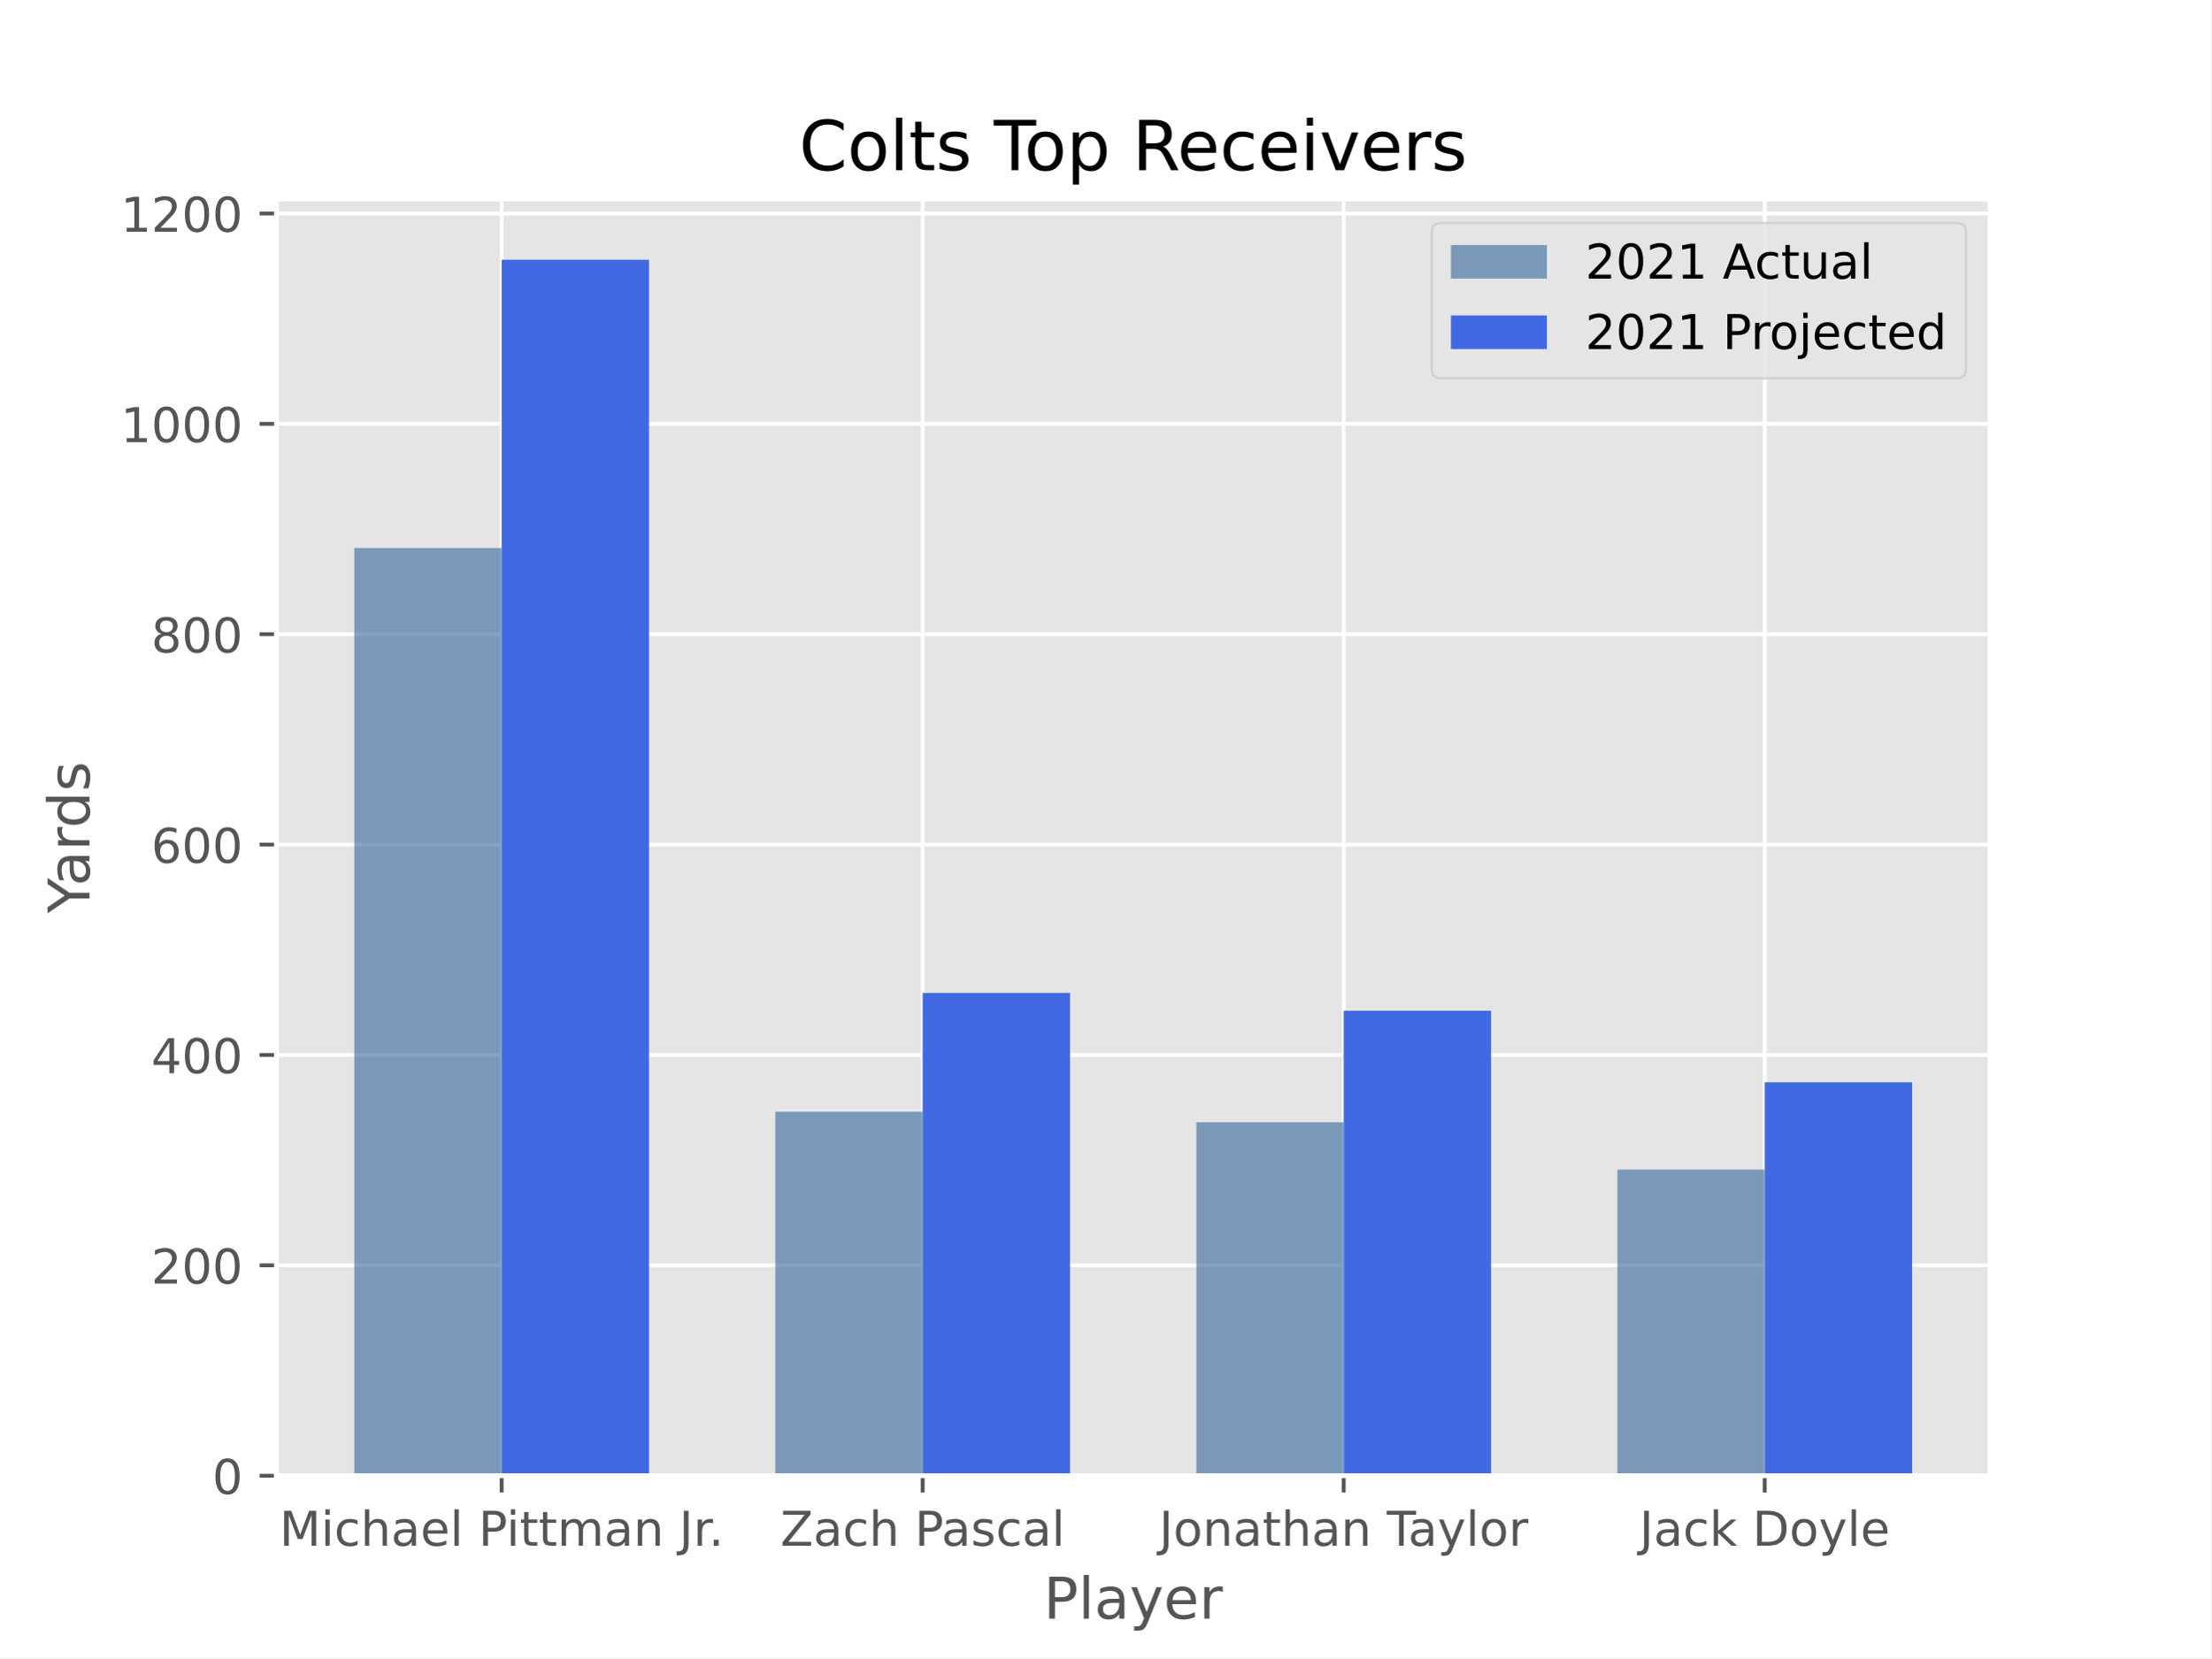
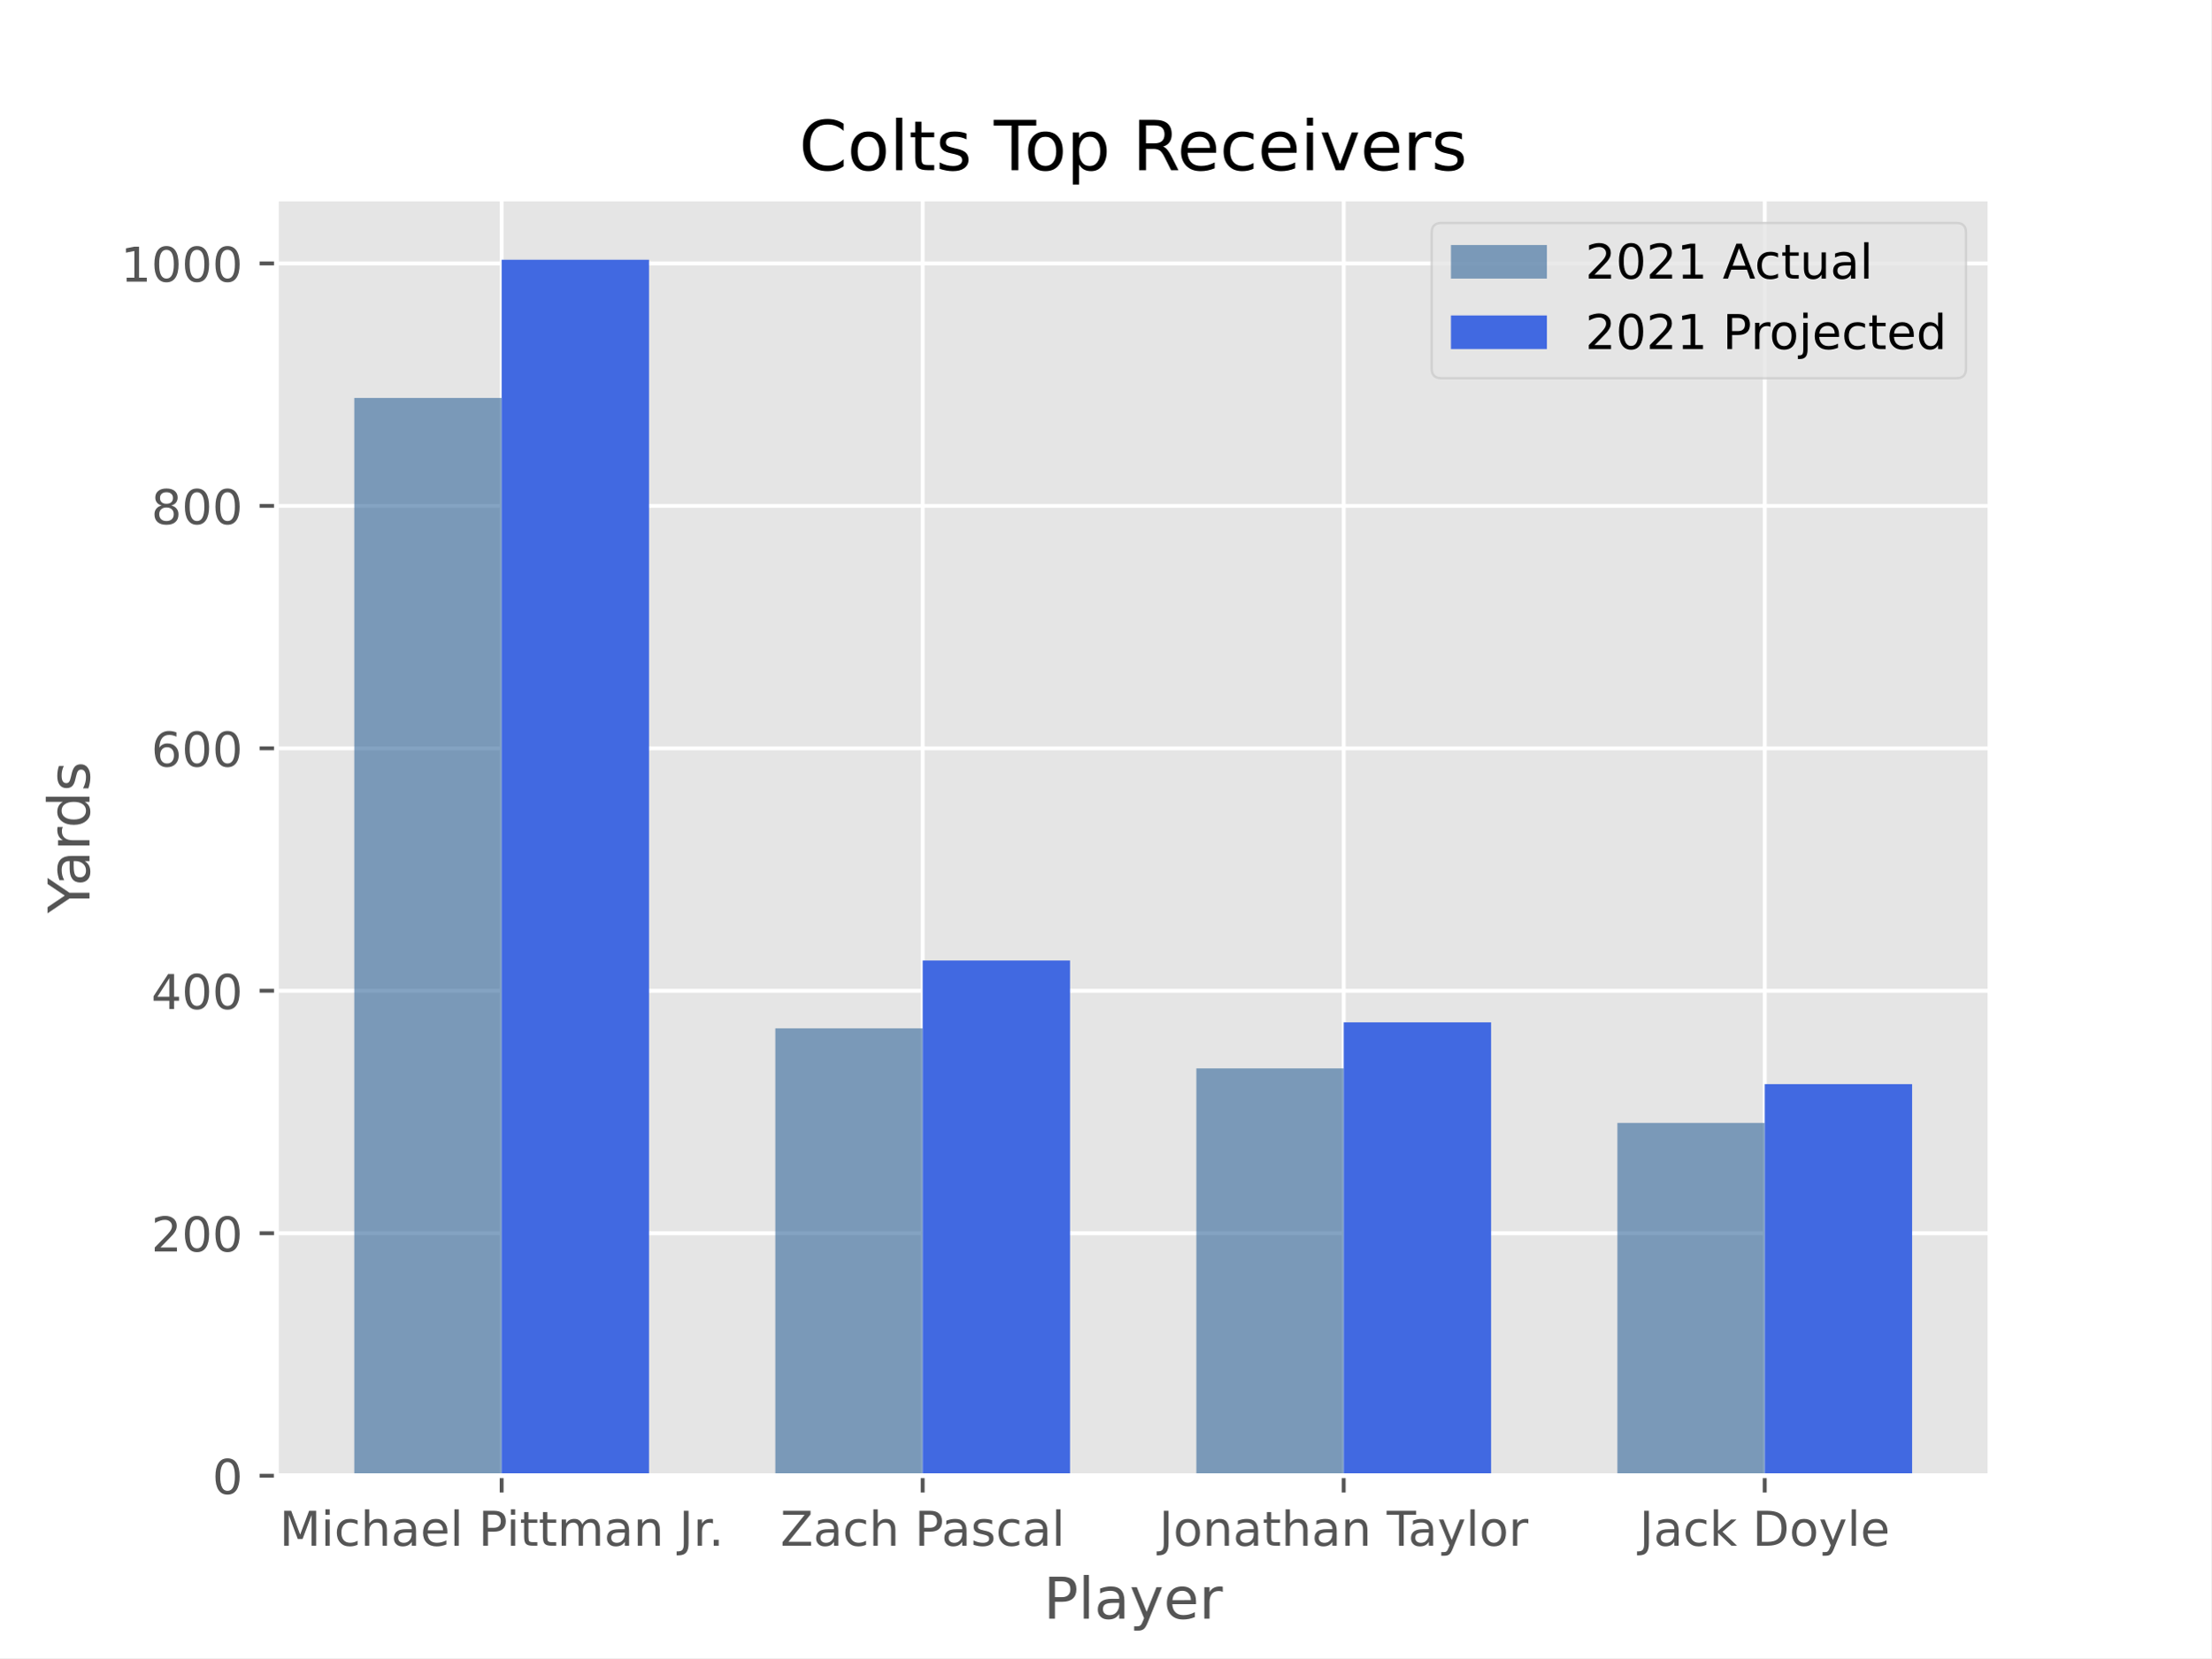
<svg xmlns="http://www.w3.org/2000/svg" xmlns:xlink="http://www.w3.org/1999/xlink" height="345.6pt" version="1.1" viewBox="0 0 460.8 345.6" width="460.8pt">
  <defs>
    <style type="text/css">*{stroke-linecap:butt;stroke-linejoin:round;}</style>
  </defs>
  <g id="figure_1">
    <g id="patch_1">
      <path d="M 0 345.6  L 460.8 345.6  L 460.8 0  L 0 0  z " style="fill:#ffffff;" />
    </g>
    <g id="axes_1">
      <g id="patch_2">
        <path d="M 57.6 307.584  L 414.72 307.584  L 414.72 41.472  L 57.6 41.472  z " style="fill:#e5e5e5;" />
      </g>
      <g id="matplotlib.axis_1">
        <g id="xtick_1">
          <g id="line2d_1">
-             <path clip-path="url(#p997780a37b)" d="M 104.543 307.584  L 104.543 41.472  " style="fill:none;stroke:#ffffff;stroke-linecap:square;stroke-width:0.8;" />
+             <path clip-path="url(#pd54ab924cd)" d="M 104.543 307.584  L 104.543 41.472  " style="fill:none;stroke:#ffffff;stroke-linecap:square;stroke-width:0.8;" />
          </g>
          <g id="line2d_2">
            <defs>
-               <path d="M 0 0  L 0 3.5  " id="mc0469c792a" style="stroke:#555555;stroke-width:0.8;" />
+               <path d="M 0 0  L 0 3.5  " id="m710f38faa3" style="stroke:#555555;stroke-width:0.8;" />
            </defs>
            <g>
-               <use style="fill:#555555;stroke:#555555;stroke-width:0.8;" x="104.543" xlink:href="#mc0469c792a" y="307.584" />
+               <use style="fill:#555555;stroke:#555555;stroke-width:0.8;" x="104.543" xlink:href="#m710f38faa3" y="307.584" />
            </g>
          </g>
          <g id="text_1">
            <g style="fill:#555555;" transform="translate(58.23626 322.1824)scale(0.1 -0.1)">
              <defs>
                <path d="M 628 4666  L 1569 4666  L 2759 1491  L 3956 4666  L 4897 4666  L 4897 0  L 4281 0  L 4281 4097  L 3078 897  L 2444 897  L 1241 4097  L 1241 0  L 628 0  L 628 4666  z " id="DejaVuSans-4d" transform="scale(0.015625)" />
                <path d="M 603 3500  L 1178 3500  L 1178 0  L 603 0  L 603 3500  z M 603 4863  L 1178 4863  L 1178 4134  L 603 4134  L 603 4863  z " id="DejaVuSans-69" transform="scale(0.015625)" />
                <path d="M 3122 3366  L 3122 2828  Q 2878 2963 2633 3030  Q 2388 3097 2138 3097  Q 1578 3097 1268 2742  Q 959 2388 959 1747  Q 959 1106 1268 751  Q 1578 397 2138 397  Q 2388 397 2633 464  Q 2878 531 3122 666  L 3122 134  Q 2881 22 2623 -34  Q 2366 -91 2075 -91  Q 1284 -91 818 406  Q 353 903 353 1747  Q 353 2603 823 3093  Q 1294 3584 2113 3584  Q 2378 3584 2631 3529  Q 2884 3475 3122 3366  z " id="DejaVuSans-63" transform="scale(0.015625)" />
                <path d="M 3513 2113  L 3513 0  L 2938 0  L 2938 2094  Q 2938 2591 2744 2837  Q 2550 3084 2163 3084  Q 1697 3084 1428 2787  Q 1159 2491 1159 1978  L 1159 0  L 581 0  L 581 4863  L 1159 4863  L 1159 2956  Q 1366 3272 1645 3428  Q 1925 3584 2291 3584  Q 2894 3584 3203 3211  Q 3513 2838 3513 2113  z " id="DejaVuSans-68" transform="scale(0.015625)" />
                <path d="M 2194 1759  Q 1497 1759 1228 1600  Q 959 1441 959 1056  Q 959 750 1161 570  Q 1363 391 1709 391  Q 2188 391 2477 730  Q 2766 1069 2766 1631  L 2766 1759  L 2194 1759  z M 3341 1997  L 3341 0  L 2766 0  L 2766 531  Q 2569 213 2275 61  Q 1981 -91 1556 -91  Q 1019 -91 701 211  Q 384 513 384 1019  Q 384 1609 779 1909  Q 1175 2209 1959 2209  L 2766 2209  L 2766 2266  Q 2766 2663 2505 2880  Q 2244 3097 1772 3097  Q 1472 3097 1187 3025  Q 903 2953 641 2809  L 641 3341  Q 956 3463 1253 3523  Q 1550 3584 1831 3584  Q 2591 3584 2966 3190  Q 3341 2797 3341 1997  z " id="DejaVuSans-61" transform="scale(0.015625)" />
                <path d="M 3597 1894  L 3597 1613  L 953 1613  Q 991 1019 1311 708  Q 1631 397 2203 397  Q 2534 397 2845 478  Q 3156 559 3463 722  L 3463 178  Q 3153 47 2828 -22  Q 2503 -91 2169 -91  Q 1331 -91 842 396  Q 353 884 353 1716  Q 353 2575 817 3079  Q 1281 3584 2069 3584  Q 2775 3584 3186 3129  Q 3597 2675 3597 1894  z M 3022 2063  Q 3016 2534 2758 2815  Q 2500 3097 2075 3097  Q 1594 3097 1305 2825  Q 1016 2553 972 2059  L 3022 2063  z " id="DejaVuSans-65" transform="scale(0.015625)" />
                <path d="M 603 4863  L 1178 4863  L 1178 0  L 603 0  L 603 4863  z " id="DejaVuSans-6c" transform="scale(0.015625)" />
                <path id="DejaVuSans-20" transform="scale(0.015625)" />
                <path d="M 1259 4147  L 1259 2394  L 2053 2394  Q 2494 2394 2734 2622  Q 2975 2850 2975 3272  Q 2975 3691 2734 3919  Q 2494 4147 2053 4147  L 1259 4147  z M 628 4666  L 2053 4666  Q 2838 4666 3239 4311  Q 3641 3956 3641 3272  Q 3641 2581 3239 2228  Q 2838 1875 2053 1875  L 1259 1875  L 1259 0  L 628 0  L 628 4666  z " id="DejaVuSans-50" transform="scale(0.015625)" />
                <path d="M 1172 4494  L 1172 3500  L 2356 3500  L 2356 3053  L 1172 3053  L 1172 1153  Q 1172 725 1289 603  Q 1406 481 1766 481  L 2356 481  L 2356 0  L 1766 0  Q 1100 0 847 248  Q 594 497 594 1153  L 594 3053  L 172 3053  L 172 3500  L 594 3500  L 594 4494  L 1172 4494  z " id="DejaVuSans-74" transform="scale(0.015625)" />
                <path d="M 3328 2828  Q 3544 3216 3844 3400  Q 4144 3584 4550 3584  Q 5097 3584 5394 3201  Q 5691 2819 5691 2113  L 5691 0  L 5113 0  L 5113 2094  Q 5113 2597 4934 2840  Q 4756 3084 4391 3084  Q 3944 3084 3684 2787  Q 3425 2491 3425 1978  L 3425 0  L 2847 0  L 2847 2094  Q 2847 2600 2669 2842  Q 2491 3084 2119 3084  Q 1678 3084 1418 2786  Q 1159 2488 1159 1978  L 1159 0  L 581 0  L 581 3500  L 1159 3500  L 1159 2956  Q 1356 3278 1631 3431  Q 1906 3584 2284 3584  Q 2666 3584 2933 3390  Q 3200 3197 3328 2828  z " id="DejaVuSans-6d" transform="scale(0.015625)" />
                <path d="M 3513 2113  L 3513 0  L 2938 0  L 2938 2094  Q 2938 2591 2744 2837  Q 2550 3084 2163 3084  Q 1697 3084 1428 2787  Q 1159 2491 1159 1978  L 1159 0  L 581 0  L 581 3500  L 1159 3500  L 1159 2956  Q 1366 3272 1645 3428  Q 1925 3584 2291 3584  Q 2894 3584 3203 3211  Q 3513 2838 3513 2113  z " id="DejaVuSans-6e" transform="scale(0.015625)" />
                <path d="M 628 4666  L 1259 4666  L 1259 325  Q 1259 -519 939 -900  Q 619 -1281 -91 -1281  L -331 -1281  L -331 -750  L -134 -750  Q 284 -750 456 -515  Q 628 -281 628 325  L 628 4666  z " id="DejaVuSans-4a" transform="scale(0.015625)" />
                <path d="M 2631 2963  Q 2534 3019 2420 3045  Q 2306 3072 2169 3072  Q 1681 3072 1420 2755  Q 1159 2438 1159 1844  L 1159 0  L 581 0  L 581 3500  L 1159 3500  L 1159 2956  Q 1341 3275 1631 3429  Q 1922 3584 2338 3584  Q 2397 3584 2469 3576  Q 2541 3569 2628 3553  L 2631 2963  z " id="DejaVuSans-72" transform="scale(0.015625)" />
                <path d="M 684 794  L 1344 794  L 1344 0  L 684 0  L 684 794  z " id="DejaVuSans-2e" transform="scale(0.015625)" />
              </defs>
              <use xlink:href="#DejaVuSans-4d" />
              <use x="86.279" xlink:href="#DejaVuSans-69" />
              <use x="114.062" xlink:href="#DejaVuSans-63" />
              <use x="169.043" xlink:href="#DejaVuSans-68" />
              <use x="232.422" xlink:href="#DejaVuSans-61" />
              <use x="293.701" xlink:href="#DejaVuSans-65" />
              <use x="355.225" xlink:href="#DejaVuSans-6c" />
              <use x="383.008" xlink:href="#DejaVuSans-20" />
              <use x="414.795" xlink:href="#DejaVuSans-50" />
              <use x="472.848" xlink:href="#DejaVuSans-69" />
              <use x="500.631" xlink:href="#DejaVuSans-74" />
              <use x="539.84" xlink:href="#DejaVuSans-74" />
              <use x="579.049" xlink:href="#DejaVuSans-6d" />
              <use x="676.461" xlink:href="#DejaVuSans-61" />
              <use x="737.74" xlink:href="#DejaVuSans-6e" />
              <use x="801.119" xlink:href="#DejaVuSans-20" />
              <use x="832.906" xlink:href="#DejaVuSans-4a" />
              <use x="862.398" xlink:href="#DejaVuSans-72" />
              <use x="894.387" xlink:href="#DejaVuSans-2e" />
            </g>
          </g>
        </g>
        <g id="xtick_2">
          <g id="line2d_3">
-             <path clip-path="url(#p997780a37b)" d="M 192.288 307.584  L 192.288 41.472  " style="fill:none;stroke:#ffffff;stroke-linecap:square;stroke-width:0.8;" />
+             <path clip-path="url(#pd54ab924cd)" d="M 192.288 307.584  L 192.288 41.472  " style="fill:none;stroke:#ffffff;stroke-linecap:square;stroke-width:0.8;" />
          </g>
          <g id="line2d_4">
            <g>
-               <use style="fill:#555555;stroke:#555555;stroke-width:0.8;" x="192.288" xlink:href="#mc0469c792a" y="307.584" />
+               <use style="fill:#555555;stroke:#555555;stroke-width:0.8;" x="192.288" xlink:href="#m710f38faa3" y="307.584" />
            </g>
          </g>
          <g id="text_2">
            <g style="fill:#555555;" transform="translate(162.6307 322.1824)scale(0.1 -0.1)">
              <defs>
                <path d="M 359 4666  L 4025 4666  L 4025 4184  L 1075 531  L 4097 531  L 4097 0  L 288 0  L 288 481  L 3238 4134  L 359 4134  L 359 4666  z " id="DejaVuSans-5a" transform="scale(0.015625)" />
                <path d="M 2834 3397  L 2834 2853  Q 2591 2978 2328 3040  Q 2066 3103 1784 3103  Q 1356 3103 1142 2972  Q 928 2841 928 2578  Q 928 2378 1081 2264  Q 1234 2150 1697 2047  L 1894 2003  Q 2506 1872 2764 1633  Q 3022 1394 3022 966  Q 3022 478 2636 193  Q 2250 -91 1575 -91  Q 1294 -91 989 -36  Q 684 19 347 128  L 347 722  Q 666 556 975 473  Q 1284 391 1588 391  Q 1994 391 2212 530  Q 2431 669 2431 922  Q 2431 1156 2273 1281  Q 2116 1406 1581 1522  L 1381 1569  Q 847 1681 609 1914  Q 372 2147 372 2553  Q 372 3047 722 3315  Q 1072 3584 1716 3584  Q 2034 3584 2315 3537  Q 2597 3491 2834 3397  z " id="DejaVuSans-73" transform="scale(0.015625)" />
              </defs>
              <use xlink:href="#DejaVuSans-5a" />
              <use x="68.506" xlink:href="#DejaVuSans-61" />
              <use x="129.785" xlink:href="#DejaVuSans-63" />
              <use x="184.766" xlink:href="#DejaVuSans-68" />
              <use x="248.145" xlink:href="#DejaVuSans-20" />
              <use x="279.932" xlink:href="#DejaVuSans-50" />
              <use x="335.734" xlink:href="#DejaVuSans-61" />
              <use x="397.014" xlink:href="#DejaVuSans-73" />
              <use x="449.113" xlink:href="#DejaVuSans-63" />
              <use x="504.094" xlink:href="#DejaVuSans-61" />
              <use x="565.373" xlink:href="#DejaVuSans-6c" />
            </g>
          </g>
        </g>
        <g id="xtick_3">
          <g id="line2d_5">
-             <path clip-path="url(#p997780a37b)" d="M 280.032 307.584  L 280.032 41.472  " style="fill:none;stroke:#ffffff;stroke-linecap:square;stroke-width:0.8;" />
+             <path clip-path="url(#pd54ab924cd)" d="M 280.032 307.584  L 280.032 41.472  " style="fill:none;stroke:#ffffff;stroke-linecap:square;stroke-width:0.8;" />
          </g>
          <g id="line2d_6">
            <g>
-               <use style="fill:#555555;stroke:#555555;stroke-width:0.8;" x="280.032" xlink:href="#mc0469c792a" y="307.584" />
+               <use style="fill:#555555;stroke:#555555;stroke-width:0.8;" x="280.032" xlink:href="#m710f38faa3" y="307.584" />
            </g>
          </g>
          <g id="text_3">
            <g style="fill:#555555;" transform="translate(241.558 322.1824)scale(0.1 -0.1)">
              <defs>
                <path d="M 1959 3097  Q 1497 3097 1228 2736  Q 959 2375 959 1747  Q 959 1119 1226 758  Q 1494 397 1959 397  Q 2419 397 2687 759  Q 2956 1122 2956 1747  Q 2956 2369 2687 2733  Q 2419 3097 1959 3097  z M 1959 3584  Q 2709 3584 3137 3096  Q 3566 2609 3566 1747  Q 3566 888 3137 398  Q 2709 -91 1959 -91  Q 1206 -91 779 398  Q 353 888 353 1747  Q 353 2609 779 3096  Q 1206 3584 1959 3584  z " id="DejaVuSans-6f" transform="scale(0.015625)" />
                <path d="M -19 4666  L 3928 4666  L 3928 4134  L 2272 4134  L 2272 0  L 1638 0  L 1638 4134  L -19 4134  L -19 4666  z " id="DejaVuSans-54" transform="scale(0.015625)" />
                <path d="M 2059 -325  Q 1816 -950 1584 -1140  Q 1353 -1331 966 -1331  L 506 -1331  L 506 -850  L 844 -850  Q 1081 -850 1212 -737  Q 1344 -625 1503 -206  L 1606 56  L 191 3500  L 800 3500  L 1894 763  L 2988 3500  L 3597 3500  L 2059 -325  z " id="DejaVuSans-79" transform="scale(0.015625)" />
              </defs>
              <use xlink:href="#DejaVuSans-4a" />
              <use x="29.492" xlink:href="#DejaVuSans-6f" />
              <use x="90.674" xlink:href="#DejaVuSans-6e" />
              <use x="154.053" xlink:href="#DejaVuSans-61" />
              <use x="215.332" xlink:href="#DejaVuSans-74" />
              <use x="254.541" xlink:href="#DejaVuSans-68" />
              <use x="317.92" xlink:href="#DejaVuSans-61" />
              <use x="379.199" xlink:href="#DejaVuSans-6e" />
              <use x="442.578" xlink:href="#DejaVuSans-20" />
              <use x="474.365" xlink:href="#DejaVuSans-54" />
              <use x="518.949" xlink:href="#DejaVuSans-61" />
              <use x="580.229" xlink:href="#DejaVuSans-79" />
              <use x="639.408" xlink:href="#DejaVuSans-6c" />
              <use x="667.191" xlink:href="#DejaVuSans-6f" />
              <use x="728.373" xlink:href="#DejaVuSans-72" />
            </g>
          </g>
        </g>
        <g id="xtick_4">
          <g id="line2d_7">
-             <path clip-path="url(#p997780a37b)" d="M 367.777 307.584  L 367.777 41.472  " style="fill:none;stroke:#ffffff;stroke-linecap:square;stroke-width:0.8;" />
+             <path clip-path="url(#pd54ab924cd)" d="M 367.777 307.584  L 367.777 41.472  " style="fill:none;stroke:#ffffff;stroke-linecap:square;stroke-width:0.8;" />
          </g>
          <g id="line2d_8">
            <g>
-               <use style="fill:#555555;stroke:#555555;stroke-width:0.8;" x="367.777" xlink:href="#mc0469c792a" y="307.584" />
+               <use style="fill:#555555;stroke:#555555;stroke-width:0.8;" x="367.777" xlink:href="#m710f38faa3" y="307.584" />
            </g>
          </g>
          <g id="text_4">
            <g style="fill:#555555;" transform="translate(341.6697 322.1824)scale(0.1 -0.1)">
              <defs>
                <path d="M 581 4863  L 1159 4863  L 1159 1991  L 2875 3500  L 3609 3500  L 1753 1863  L 3688 0  L 2938 0  L 1159 1709  L 1159 0  L 581 0  L 581 4863  z " id="DejaVuSans-6b" transform="scale(0.015625)" />
                <path d="M 1259 4147  L 1259 519  L 2022 519  Q 2988 519 3436 956  Q 3884 1394 3884 2338  Q 3884 3275 3436 3711  Q 2988 4147 2022 4147  L 1259 4147  z M 628 4666  L 1925 4666  Q 3281 4666 3915 4102  Q 4550 3538 4550 2338  Q 4550 1131 3912 565  Q 3275 0 1925 0  L 628 0  L 628 4666  z " id="DejaVuSans-44" transform="scale(0.015625)" />
              </defs>
              <use xlink:href="#DejaVuSans-4a" />
              <use x="29.492" xlink:href="#DejaVuSans-61" />
              <use x="90.771" xlink:href="#DejaVuSans-63" />
              <use x="145.752" xlink:href="#DejaVuSans-6b" />
              <use x="203.662" xlink:href="#DejaVuSans-20" />
              <use x="235.449" xlink:href="#DejaVuSans-44" />
              <use x="312.451" xlink:href="#DejaVuSans-6f" />
              <use x="373.633" xlink:href="#DejaVuSans-79" />
              <use x="432.812" xlink:href="#DejaVuSans-6c" />
              <use x="460.596" xlink:href="#DejaVuSans-65" />
            </g>
          </g>
        </g>
        <g id="text_5">
          <g style="fill:#555555;" transform="translate(217.4888 337.3802)scale(0.12 -0.12)">
            <use xlink:href="#DejaVuSans-50" />
            <use x="60.303" xlink:href="#DejaVuSans-6c" />
            <use x="88.086" xlink:href="#DejaVuSans-61" />
            <use x="149.365" xlink:href="#DejaVuSans-79" />
            <use x="208.545" xlink:href="#DejaVuSans-65" />
            <use x="270.068" xlink:href="#DejaVuSans-72" />
          </g>
        </g>
      </g>
      <g id="matplotlib.axis_2">
        <g id="ytick_1">
          <g id="line2d_9">
-             <path clip-path="url(#p997780a37b)" d="M 57.6 307.584  L 414.72 307.584  " style="fill:none;stroke:#ffffff;stroke-linecap:square;stroke-width:0.8;" />
+             <path clip-path="url(#pd54ab924cd)" d="M 57.6 307.584  L 414.72 307.584  " style="fill:none;stroke:#ffffff;stroke-linecap:square;stroke-width:0.8;" />
          </g>
          <g id="line2d_10">
            <defs>
-               <path d="M 0 0  L -3.5 0  " id="mf1b688f046" style="stroke:#555555;stroke-width:0.8;" />
+               <path d="M 0 0  L -3.5 0  " id="ma20b01bf2e" style="stroke:#555555;stroke-width:0.8;" />
            </defs>
            <g>
-               <use style="fill:#555555;stroke:#555555;stroke-width:0.8;" x="57.6" xlink:href="#mf1b688f046" y="307.584" />
+               <use style="fill:#555555;stroke:#555555;stroke-width:0.8;" x="57.6" xlink:href="#ma20b01bf2e" y="307.584" />
            </g>
          </g>
          <g id="text_6">
            <g style="fill:#555555;" transform="translate(44.2375 311.3832)scale(0.1 -0.1)">
              <defs>
                <path d="M 2034 4250  Q 1547 4250 1301 3770  Q 1056 3291 1056 2328  Q 1056 1369 1301 889  Q 1547 409 2034 409  Q 2525 409 2770 889  Q 3016 1369 3016 2328  Q 3016 3291 2770 3770  Q 2525 4250 2034 4250  z M 2034 4750  Q 2819 4750 3233 4129  Q 3647 3509 3647 2328  Q 3647 1150 3233 529  Q 2819 -91 2034 -91  Q 1250 -91 836 529  Q 422 1150 422 2328  Q 422 3509 836 4129  Q 1250 4750 2034 4750  z " id="DejaVuSans-30" transform="scale(0.015625)" />
              </defs>
              <use xlink:href="#DejaVuSans-30" />
            </g>
          </g>
        </g>
        <g id="ytick_2">
          <g id="line2d_11">
-             <path clip-path="url(#p997780a37b)" d="M 57.6 263.736  L 414.72 263.736  " style="fill:none;stroke:#ffffff;stroke-linecap:square;stroke-width:0.8;" />
+             <path clip-path="url(#pd54ab924cd)" d="M 57.6 257.048  L 414.72 257.048  " style="fill:none;stroke:#ffffff;stroke-linecap:square;stroke-width:0.8;" />
          </g>
          <g id="line2d_12">
            <g>
-               <use style="fill:#555555;stroke:#555555;stroke-width:0.8;" x="57.6" xlink:href="#mf1b688f046" y="263.736" />
+               <use style="fill:#555555;stroke:#555555;stroke-width:0.8;" x="57.6" xlink:href="#ma20b01bf2e" y="257.048" />
            </g>
          </g>
          <g id="text_7">
-             <g style="fill:#555555;" transform="translate(31.5125 267.5355)scale(0.1 -0.1)">
+             <g style="fill:#555555;" transform="translate(31.5125 260.8468)scale(0.1 -0.1)">
              <defs>
                <path d="M 1228 531  L 3431 531  L 3431 0  L 469 0  L 469 531  Q 828 903 1448 1529  Q 2069 2156 2228 2338  Q 2531 2678 2651 2914  Q 2772 3150 2772 3378  Q 2772 3750 2511 3984  Q 2250 4219 1831 4219  Q 1534 4219 1204 4116  Q 875 4013 500 3803  L 500 4441  Q 881 4594 1212 4672  Q 1544 4750 1819 4750  Q 2544 4750 2975 4387  Q 3406 4025 3406 3419  Q 3406 3131 3298 2873  Q 3191 2616 2906 2266  Q 2828 2175 2409 1742  Q 1991 1309 1228 531  z " id="DejaVuSans-32" transform="scale(0.015625)" />
              </defs>
              <use xlink:href="#DejaVuSans-32" />
              <use x="63.623" xlink:href="#DejaVuSans-30" />
              <use x="127.246" xlink:href="#DejaVuSans-30" />
            </g>
          </g>
        </g>
        <g id="ytick_3">
          <g id="line2d_13">
-             <path clip-path="url(#p997780a37b)" d="M 57.6 219.888  L 414.72 219.888  " style="fill:none;stroke:#ffffff;stroke-linecap:square;stroke-width:0.8;" />
+             <path clip-path="url(#pd54ab924cd)" d="M 57.6 206.511  L 414.72 206.511  " style="fill:none;stroke:#ffffff;stroke-linecap:square;stroke-width:0.8;" />
          </g>
          <g id="line2d_14">
            <g>
-               <use style="fill:#555555;stroke:#555555;stroke-width:0.8;" x="57.6" xlink:href="#mf1b688f046" y="219.888" />
+               <use style="fill:#555555;stroke:#555555;stroke-width:0.8;" x="57.6" xlink:href="#ma20b01bf2e" y="206.511" />
            </g>
          </g>
          <g id="text_8">
-             <g style="fill:#555555;" transform="translate(31.5125 223.6877)scale(0.1 -0.1)">
+             <g style="fill:#555555;" transform="translate(31.5125 210.3104)scale(0.1 -0.1)">
              <defs>
                <path d="M 2419 4116  L 825 1625  L 2419 1625  L 2419 4116  z M 2253 4666  L 3047 4666  L 3047 1625  L 3713 1625  L 3713 1100  L 3047 1100  L 3047 0  L 2419 0  L 2419 1100  L 313 1100  L 313 1709  L 2253 4666  z " id="DejaVuSans-34" transform="scale(0.015625)" />
              </defs>
              <use xlink:href="#DejaVuSans-34" />
              <use x="63.623" xlink:href="#DejaVuSans-30" />
              <use x="127.246" xlink:href="#DejaVuSans-30" />
            </g>
          </g>
        </g>
        <g id="ytick_4">
          <g id="line2d_15">
-             <path clip-path="url(#p997780a37b)" d="M 57.6 176.041  L 414.72 176.041  " style="fill:none;stroke:#ffffff;stroke-linecap:square;stroke-width:0.8;" />
+             <path clip-path="url(#pd54ab924cd)" d="M 57.6 155.975  L 414.72 155.975  " style="fill:none;stroke:#ffffff;stroke-linecap:square;stroke-width:0.8;" />
          </g>
          <g id="line2d_16">
            <g>
-               <use style="fill:#555555;stroke:#555555;stroke-width:0.8;" x="57.6" xlink:href="#mf1b688f046" y="176.041" />
+               <use style="fill:#555555;stroke:#555555;stroke-width:0.8;" x="57.6" xlink:href="#ma20b01bf2e" y="155.975" />
            </g>
          </g>
          <g id="text_9">
-             <g style="fill:#555555;" transform="translate(31.5125 179.84)scale(0.1 -0.1)">
+             <g style="fill:#555555;" transform="translate(31.5125 159.774)scale(0.1 -0.1)">
              <defs>
                <path d="M 2113 2584  Q 1688 2584 1439 2293  Q 1191 2003 1191 1497  Q 1191 994 1439 701  Q 1688 409 2113 409  Q 2538 409 2786 701  Q 3034 994 3034 1497  Q 3034 2003 2786 2293  Q 2538 2584 2113 2584  z M 3366 4563  L 3366 3988  Q 3128 4100 2886 4159  Q 2644 4219 2406 4219  Q 1781 4219 1451 3797  Q 1122 3375 1075 2522  Q 1259 2794 1537 2939  Q 1816 3084 2150 3084  Q 2853 3084 3261 2657  Q 3669 2231 3669 1497  Q 3669 778 3244 343  Q 2819 -91 2113 -91  Q 1303 -91 875 529  Q 447 1150 447 2328  Q 447 3434 972 4092  Q 1497 4750 2381 4750  Q 2619 4750 2861 4703  Q 3103 4656 3366 4563  z " id="DejaVuSans-36" transform="scale(0.015625)" />
              </defs>
              <use xlink:href="#DejaVuSans-36" />
              <use x="63.623" xlink:href="#DejaVuSans-30" />
              <use x="127.246" xlink:href="#DejaVuSans-30" />
            </g>
          </g>
        </g>
        <g id="ytick_5">
          <g id="line2d_17">
-             <path clip-path="url(#p997780a37b)" d="M 57.6 132.193  L 414.72 132.193  " style="fill:none;stroke:#ffffff;stroke-linecap:square;stroke-width:0.8;" />
+             <path clip-path="url(#pd54ab924cd)" d="M 57.6 105.438  L 414.72 105.438  " style="fill:none;stroke:#ffffff;stroke-linecap:square;stroke-width:0.8;" />
          </g>
          <g id="line2d_18">
            <g>
-               <use style="fill:#555555;stroke:#555555;stroke-width:0.8;" x="57.6" xlink:href="#mf1b688f046" y="132.193" />
+               <use style="fill:#555555;stroke:#555555;stroke-width:0.8;" x="57.6" xlink:href="#ma20b01bf2e" y="105.438" />
            </g>
          </g>
          <g id="text_10">
-             <g style="fill:#555555;" transform="translate(31.5125 135.9922)scale(0.1 -0.1)">
+             <g style="fill:#555555;" transform="translate(31.5125 109.2377)scale(0.1 -0.1)">
              <defs>
                <path d="M 2034 2216  Q 1584 2216 1326 1975  Q 1069 1734 1069 1313  Q 1069 891 1326 650  Q 1584 409 2034 409  Q 2484 409 2743 651  Q 3003 894 3003 1313  Q 3003 1734 2745 1975  Q 2488 2216 2034 2216  z M 1403 2484  Q 997 2584 770 2862  Q 544 3141 544 3541  Q 544 4100 942 4425  Q 1341 4750 2034 4750  Q 2731 4750 3128 4425  Q 3525 4100 3525 3541  Q 3525 3141 3298 2862  Q 3072 2584 2669 2484  Q 3125 2378 3379 2068  Q 3634 1759 3634 1313  Q 3634 634 3220 271  Q 2806 -91 2034 -91  Q 1263 -91 848 271  Q 434 634 434 1313  Q 434 1759 690 2068  Q 947 2378 1403 2484  z M 1172 3481  Q 1172 3119 1398 2916  Q 1625 2713 2034 2713  Q 2441 2713 2670 2916  Q 2900 3119 2900 3481  Q 2900 3844 2670 4047  Q 2441 4250 2034 4250  Q 1625 4250 1398 4047  Q 1172 3844 1172 3481  z " id="DejaVuSans-38" transform="scale(0.015625)" />
              </defs>
              <use xlink:href="#DejaVuSans-38" />
              <use x="63.623" xlink:href="#DejaVuSans-30" />
              <use x="127.246" xlink:href="#DejaVuSans-30" />
            </g>
          </g>
        </g>
        <g id="ytick_6">
          <g id="line2d_19">
-             <path clip-path="url(#p997780a37b)" d="M 57.6 88.345  L 414.72 88.345  " style="fill:none;stroke:#ffffff;stroke-linecap:square;stroke-width:0.8;" />
+             <path clip-path="url(#pd54ab924cd)" d="M 57.6 54.902  L 414.72 54.902  " style="fill:none;stroke:#ffffff;stroke-linecap:square;stroke-width:0.8;" />
          </g>
          <g id="line2d_20">
            <g>
-               <use style="fill:#555555;stroke:#555555;stroke-width:0.8;" x="57.6" xlink:href="#mf1b688f046" y="88.345" />
+               <use style="fill:#555555;stroke:#555555;stroke-width:0.8;" x="57.6" xlink:href="#ma20b01bf2e" y="54.902" />
            </g>
          </g>
          <g id="text_11">
-             <g style="fill:#555555;" transform="translate(25.15 92.14446)scale(0.1 -0.1)">
+             <g style="fill:#555555;" transform="translate(25.15 58.70126)scale(0.1 -0.1)">
              <defs>
                <path d="M 794 531  L 1825 531  L 1825 4091  L 703 3866  L 703 4441  L 1819 4666  L 2450 4666  L 2450 531  L 3481 531  L 3481 0  L 794 0  L 794 531  z " id="DejaVuSans-31" transform="scale(0.015625)" />
              </defs>
              <use xlink:href="#DejaVuSans-31" />
              <use x="63.623" xlink:href="#DejaVuSans-30" />
              <use x="127.246" xlink:href="#DejaVuSans-30" />
              <use x="190.869" xlink:href="#DejaVuSans-30" />
            </g>
          </g>
        </g>
-         <g id="ytick_7">
-           <g id="line2d_21">
-             <path clip-path="url(#p997780a37b)" d="M 57.6 44.497  L 414.72 44.497  " style="fill:none;stroke:#ffffff;stroke-linecap:square;stroke-width:0.8;" />
-           </g>
-           <g id="line2d_22">
-             <g>
-               <use style="fill:#555555;stroke:#555555;stroke-width:0.8;" x="57.6" xlink:href="#mf1b688f046" y="44.497" />
-             </g>
-           </g>
-           <g id="text_12">
-             <g style="fill:#555555;" transform="translate(25.15 48.29671)scale(0.1 -0.1)">
-               <use xlink:href="#DejaVuSans-31" />
-               <use x="63.623" xlink:href="#DejaVuSans-32" />
-               <use x="127.246" xlink:href="#DejaVuSans-30" />
-               <use x="190.869" xlink:href="#DejaVuSans-30" />
-             </g>
-           </g>
-         </g>
-         <g id="text_13">
+         <g id="text_12">
          <g style="fill:#555555;" transform="translate(18.65438 190.3408)rotate(-90)scale(0.12 -0.12)">
            <defs>
              <path d="M -13 4666  L 666 4666  L 1959 2747  L 3244 4666  L 3922 4666  L 2272 2222  L 2272 0  L 1638 0  L 1638 2222  L -13 4666  z " id="DejaVuSans-59" transform="scale(0.015625)" />
              <path d="M 2906 2969  L 2906 4863  L 3481 4863  L 3481 0  L 2906 0  L 2906 525  Q 2725 213 2448 61  Q 2172 -91 1784 -91  Q 1150 -91 751 415  Q 353 922 353 1747  Q 353 2572 751 3078  Q 1150 3584 1784 3584  Q 2172 3584 2448 3432  Q 2725 3281 2906 2969  z M 947 1747  Q 947 1113 1208 752  Q 1469 391 1925 391  Q 2381 391 2643 752  Q 2906 1113 2906 1747  Q 2906 2381 2643 2742  Q 2381 3103 1925 3103  Q 1469 3103 1208 2742  Q 947 2381 947 1747  z " id="DejaVuSans-64" transform="scale(0.015625)" />
            </defs>
            <use xlink:href="#DejaVuSans-59" />
            <use x="47.334" xlink:href="#DejaVuSans-61" />
            <use x="108.613" xlink:href="#DejaVuSans-72" />
            <use x="147.977" xlink:href="#DejaVuSans-64" />
            <use x="211.453" xlink:href="#DejaVuSans-73" />
          </g>
        </g>
      </g>
      <g id="patch_3">
-         <path clip-path="url(#p997780a37b)" d="M 73.833 307.584  L 104.543 307.584  L 104.543 114.215  L 73.833 114.215  z " style="fill:#336699;fill-opacity:0.6;" />
+         <path clip-path="url(#pd54ab924cd)" d="M 73.833 307.584  L 104.543 307.584  L 104.543 82.95  L 73.833 82.95  z " style="fill:#336699;fill-opacity:0.6;" />
      </g>
      <g id="patch_4">
-         <path clip-path="url(#p997780a37b)" d="M 161.577 307.584  L 192.288 307.584  L 192.288 231.727  L 161.577 231.727  z " style="fill:#336699;fill-opacity:0.6;" />
+         <path clip-path="url(#pd54ab924cd)" d="M 161.577 307.584  L 192.288 307.584  L 192.288 214.344  L 161.577 214.344  z " style="fill:#336699;fill-opacity:0.6;" />
      </g>
      <g id="patch_5">
-         <path clip-path="url(#p997780a37b)" d="M 249.322 307.584  L 280.032 307.584  L 280.032 233.92  L 249.322 233.92  z " style="fill:#336699;fill-opacity:0.6;" />
+         <path clip-path="url(#pd54ab924cd)" d="M 249.322 307.584  L 280.032 307.584  L 280.032 222.683  L 249.322 222.683  z " style="fill:#336699;fill-opacity:0.6;" />
      </g>
      <g id="patch_6">
-         <path clip-path="url(#p997780a37b)" d="M 337.066 307.584  L 367.777 307.584  L 367.777 243.786  L 337.066 243.786  z " style="fill:#336699;fill-opacity:0.6;" />
+         <path clip-path="url(#pd54ab924cd)" d="M 337.066 307.584  L 367.777 307.584  L 367.777 234.054  L 337.066 234.054  z " style="fill:#336699;fill-opacity:0.6;" />
      </g>
      <g id="patch_7">
-         <path clip-path="url(#p997780a37b)" d="M 104.543 307.584  L 135.254 307.584  L 135.254 54.144  L 104.543 54.144  z " style="fill:#4169e1;" />
+         <path clip-path="url(#pd54ab924cd)" d="M 104.543 307.584  L 135.254 307.584  L 135.254 54.144  L 104.543 54.144  z " style="fill:#4169e1;" />
      </g>
      <g id="patch_8">
-         <path clip-path="url(#p997780a37b)" d="M 192.288 307.584  L 222.998 307.584  L 222.998 206.953  L 192.288 206.953  z " style="fill:#4169e1;" />
+         <path clip-path="url(#pd54ab924cd)" d="M 192.288 307.584  L 222.998 307.584  L 222.998 200.194  L 192.288 200.194  z " style="fill:#4169e1;" />
      </g>
      <g id="patch_9">
-         <path clip-path="url(#p997780a37b)" d="M 280.032 307.584  L 310.743 307.584  L 310.743 210.68  L 280.032 210.68  z " style="fill:#4169e1;" />
+         <path clip-path="url(#pd54ab924cd)" d="M 280.032 307.584  L 310.743 307.584  L 310.743 213.081  L 280.032 213.081  z " style="fill:#4169e1;" />
      </g>
      <g id="patch_10">
-         <path clip-path="url(#p997780a37b)" d="M 367.777 307.584  L 398.487 307.584  L 398.487 225.589  L 367.777 225.589  z " style="fill:#4169e1;" />
+         <path clip-path="url(#pd54ab924cd)" d="M 367.777 307.584  L 398.487 307.584  L 398.487 225.968  L 367.777 225.968  z " style="fill:#4169e1;" />
      </g>
      <g id="patch_11">
        <path d="M 57.6 307.584  L 57.6 41.472  " style="fill:none;stroke:#ffffff;stroke-linecap:square;stroke-linejoin:miter;" />
      </g>
      <g id="patch_12">
        <path d="M 414.72 307.584  L 414.72 41.472  " style="fill:none;stroke:#ffffff;stroke-linecap:square;stroke-linejoin:miter;" />
      </g>
      <g id="patch_13">
        <path d="M 57.6 307.584  L 414.72 307.584  " style="fill:none;stroke:#ffffff;stroke-linecap:square;stroke-linejoin:miter;" />
      </g>
      <g id="patch_14">
        <path d="M 57.6 41.472  L 414.72 41.472  " style="fill:none;stroke:#ffffff;stroke-linecap:square;stroke-linejoin:miter;" />
      </g>
-       <g id="text_14">
+       <g id="text_13">
        <g transform="translate(166.5259 35.472)scale(0.144 -0.144)">
          <defs>
            <path d="M 4122 4306  L 4122 3641  Q 3803 3938 3442 4084  Q 3081 4231 2675 4231  Q 1875 4231 1450 3742  Q 1025 3253 1025 2328  Q 1025 1406 1450 917  Q 1875 428 2675 428  Q 3081 428 3442 575  Q 3803 722 4122 1019  L 4122 359  Q 3791 134 3420 21  Q 3050 -91 2638 -91  Q 1578 -91 968 557  Q 359 1206 359 2328  Q 359 3453 968 4101  Q 1578 4750 2638 4750  Q 3056 4750 3426 4639  Q 3797 4528 4122 4306  z " id="DejaVuSans-43" transform="scale(0.015625)" />
            <path d="M 1159 525  L 1159 -1331  L 581 -1331  L 581 3500  L 1159 3500  L 1159 2969  Q 1341 3281 1617 3432  Q 1894 3584 2278 3584  Q 2916 3584 3314 3078  Q 3713 2572 3713 1747  Q 3713 922 3314 415  Q 2916 -91 2278 -91  Q 1894 -91 1617 61  Q 1341 213 1159 525  z M 3116 1747  Q 3116 2381 2855 2742  Q 2594 3103 2138 3103  Q 1681 3103 1420 2742  Q 1159 2381 1159 1747  Q 1159 1113 1420 752  Q 1681 391 2138 391  Q 2594 391 2855 752  Q 3116 1113 3116 1747  z " id="DejaVuSans-70" transform="scale(0.015625)" />
            <path d="M 2841 2188  Q 3044 2119 3236 1894  Q 3428 1669 3622 1275  L 4263 0  L 3584 0  L 2988 1197  Q 2756 1666 2539 1819  Q 2322 1972 1947 1972  L 1259 1972  L 1259 0  L 628 0  L 628 4666  L 2053 4666  Q 2853 4666 3247 4331  Q 3641 3997 3641 3322  Q 3641 2881 3436 2590  Q 3231 2300 2841 2188  z M 1259 4147  L 1259 2491  L 2053 2491  Q 2509 2491 2742 2702  Q 2975 2913 2975 3322  Q 2975 3731 2742 3939  Q 2509 4147 2053 4147  L 1259 4147  z " id="DejaVuSans-52" transform="scale(0.015625)" />
            <path d="M 191 3500  L 800 3500  L 1894 563  L 2988 3500  L 3597 3500  L 2284 0  L 1503 0  L 191 3500  z " id="DejaVuSans-76" transform="scale(0.015625)" />
          </defs>
          <use xlink:href="#DejaVuSans-43" />
          <use x="69.824" xlink:href="#DejaVuSans-6f" />
          <use x="131.006" xlink:href="#DejaVuSans-6c" />
          <use x="158.789" xlink:href="#DejaVuSans-74" />
          <use x="197.998" xlink:href="#DejaVuSans-73" />
          <use x="250.098" xlink:href="#DejaVuSans-20" />
          <use x="281.885" xlink:href="#DejaVuSans-54" />
          <use x="325.969" xlink:href="#DejaVuSans-6f" />
          <use x="387.15" xlink:href="#DejaVuSans-70" />
          <use x="450.627" xlink:href="#DejaVuSans-20" />
          <use x="482.414" xlink:href="#DejaVuSans-52" />
          <use x="547.396" xlink:href="#DejaVuSans-65" />
          <use x="608.92" xlink:href="#DejaVuSans-63" />
          <use x="663.9" xlink:href="#DejaVuSans-65" />
          <use x="725.424" xlink:href="#DejaVuSans-69" />
          <use x="753.207" xlink:href="#DejaVuSans-76" />
          <use x="812.387" xlink:href="#DejaVuSans-65" />
          <use x="873.91" xlink:href="#DejaVuSans-72" />
          <use x="915.023" xlink:href="#DejaVuSans-73" />
        </g>
      </g>
      <g id="legend_1">
        <g id="patch_15">
          <path d="M 300.381 78.828  L 407.72 78.828  Q 409.72 78.828 409.72 76.828  L 409.72 48.472  Q 409.72 46.472 407.72 46.472  L 300.381 46.472  Q 298.381 46.472 298.381 48.472  L 298.381 76.828  Q 298.381 78.828 300.381 78.828  z " style="fill:#e5e5e5;opacity:0.8;stroke:#cccccc;stroke-linejoin:miter;stroke-width:0.5;" />
        </g>
        <g id="patch_16">
          <path d="M 302.381 58.07  L 322.381 58.07  L 322.381 51.07  L 302.381 51.07  z " style="fill:#336699;fill-opacity:0.6;" />
        </g>
-         <g id="text_15">
+         <g id="text_14">
          <g transform="translate(330.3809 58.07044)scale(0.1 -0.1)">
            <defs>
              <path d="M 2188 4044  L 1331 1722  L 3047 1722  L 2188 4044  z M 1831 4666  L 2547 4666  L 4325 0  L 3669 0  L 3244 1197  L 1141 1197  L 716 0  L 50 0  L 1831 4666  z " id="DejaVuSans-41" transform="scale(0.015625)" />
              <path d="M 544 1381  L 544 3500  L 1119 3500  L 1119 1403  Q 1119 906 1312 657  Q 1506 409 1894 409  Q 2359 409 2629 706  Q 2900 1003 2900 1516  L 2900 3500  L 3475 3500  L 3475 0  L 2900 0  L 2900 538  Q 2691 219 2414 64  Q 2138 -91 1772 -91  Q 1169 -91 856 284  Q 544 659 544 1381  z M 1991 3584  L 1991 3584  z " id="DejaVuSans-75" transform="scale(0.015625)" />
            </defs>
            <use xlink:href="#DejaVuSans-32" />
            <use x="63.623" xlink:href="#DejaVuSans-30" />
            <use x="127.246" xlink:href="#DejaVuSans-32" />
            <use x="190.869" xlink:href="#DejaVuSans-31" />
            <use x="254.492" xlink:href="#DejaVuSans-20" />
            <use x="286.279" xlink:href="#DejaVuSans-41" />
            <use x="352.938" xlink:href="#DejaVuSans-63" />
            <use x="407.918" xlink:href="#DejaVuSans-74" />
            <use x="447.127" xlink:href="#DejaVuSans-75" />
            <use x="510.506" xlink:href="#DejaVuSans-61" />
            <use x="571.785" xlink:href="#DejaVuSans-6c" />
          </g>
        </g>
        <g id="patch_17">
          <path d="M 302.381 72.749  L 322.381 72.749  L 322.381 65.749  L 302.381 65.749  z " style="fill:#4169e1;" />
        </g>
-         <g id="text_16">
+         <g id="text_15">
          <g transform="translate(330.3809 72.74856)scale(0.1 -0.1)">
            <defs>
              <path d="M 603 3500  L 1178 3500  L 1178 -63  Q 1178 -731 923 -1031  Q 669 -1331 103 -1331  L -116 -1331  L -116 -844  L 38 -844  Q 366 -844 484 -692  Q 603 -541 603 -63  L 603 3500  z M 603 4863  L 1178 4863  L 1178 4134  L 603 4134  L 603 4863  z " id="DejaVuSans-6a" transform="scale(0.015625)" />
            </defs>
            <use xlink:href="#DejaVuSans-32" />
            <use x="63.623" xlink:href="#DejaVuSans-30" />
            <use x="127.246" xlink:href="#DejaVuSans-32" />
            <use x="190.869" xlink:href="#DejaVuSans-31" />
            <use x="254.492" xlink:href="#DejaVuSans-20" />
            <use x="286.279" xlink:href="#DejaVuSans-50" />
            <use x="344.832" xlink:href="#DejaVuSans-72" />
            <use x="383.695" xlink:href="#DejaVuSans-6f" />
            <use x="444.877" xlink:href="#DejaVuSans-6a" />
            <use x="472.66" xlink:href="#DejaVuSans-65" />
            <use x="534.184" xlink:href="#DejaVuSans-63" />
            <use x="589.164" xlink:href="#DejaVuSans-74" />
            <use x="628.373" xlink:href="#DejaVuSans-65" />
            <use x="689.896" xlink:href="#DejaVuSans-64" />
          </g>
        </g>
      </g>
    </g>
  </g>
  <defs>
-     <clipPath id="p997780a37b">
+     <clipPath id="pd54ab924cd">
      <rect height="266.112" width="357.12" x="57.6" y="41.472" />
    </clipPath>
  </defs>
</svg>
